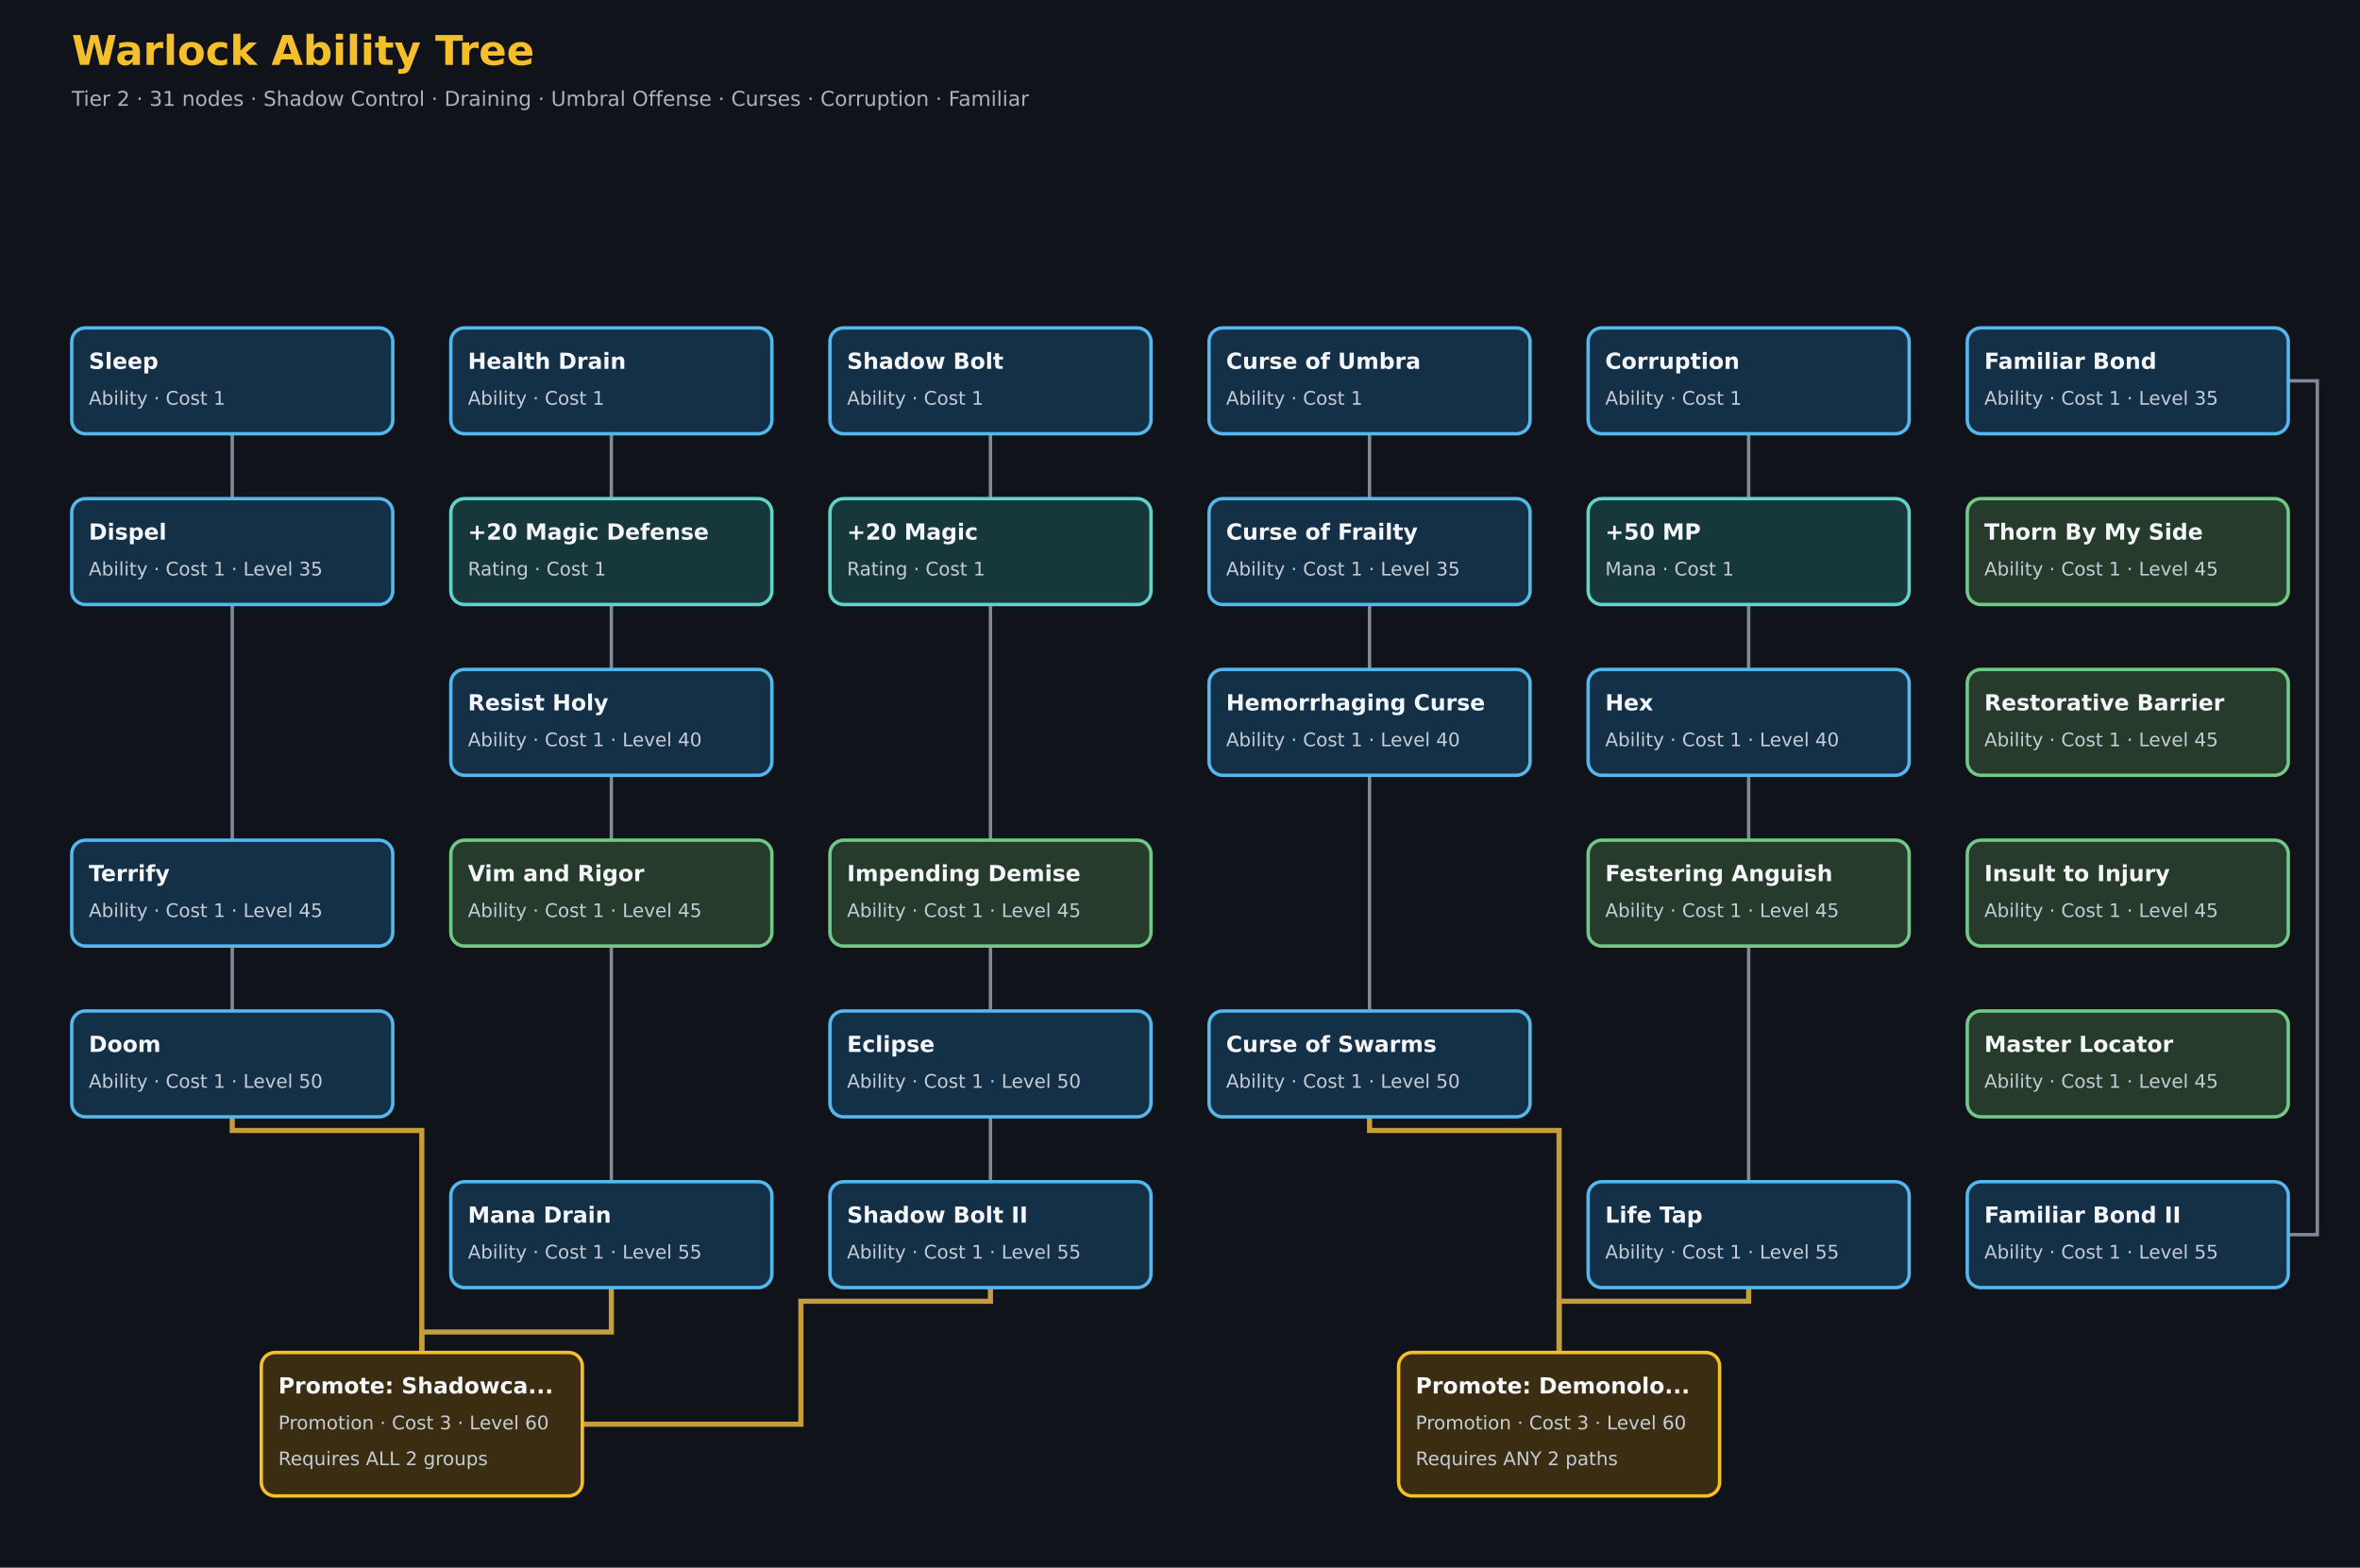
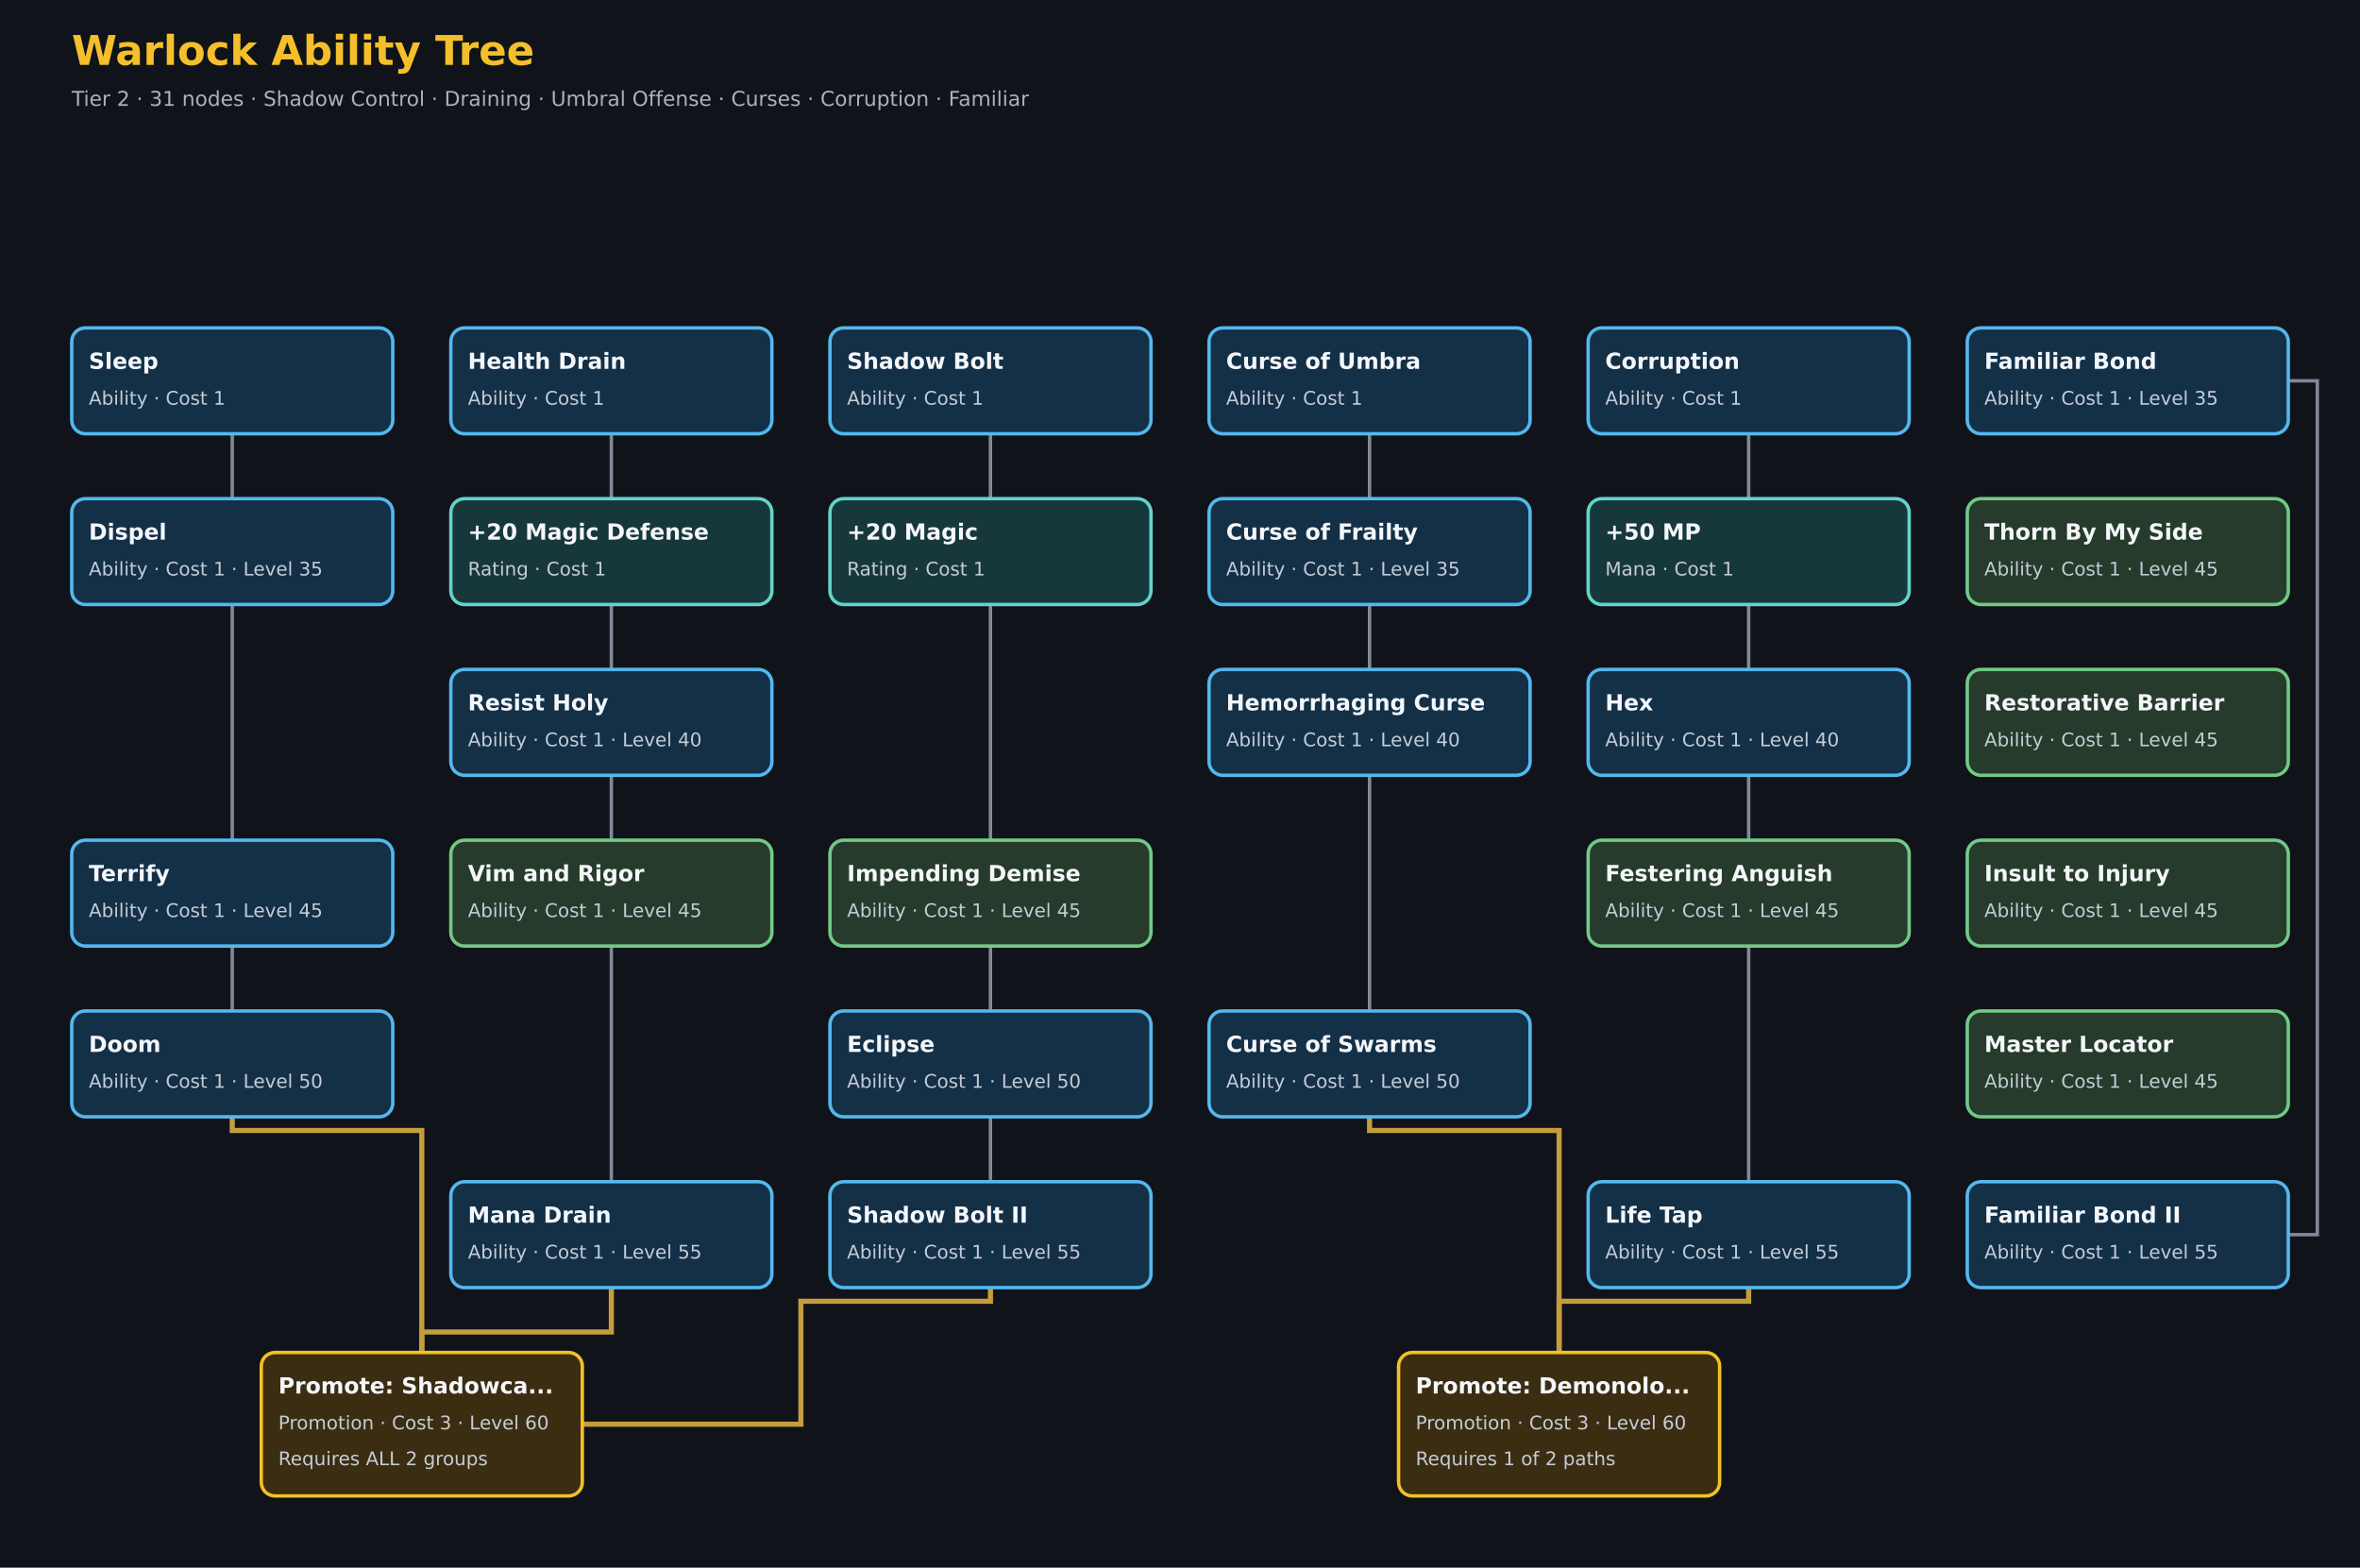
<svg xmlns="http://www.w3.org/2000/svg" width="1382" height="918" viewBox="0 0 1382 918">
  <style>
text{font-family:DejaVu Sans,Arial,sans-serif}
.title{fill:#f4bf2a;font-size:24px;font-weight:700}
.meta{fill:#aab2bf;font-size:12px}
.name{fill:#f4f6fa;font-size:13px;font-weight:700}
.detail{fill:#c5ccd6;font-size:11px}
.resource{fill:#e6bfdc;font-size:9px;font-weight:700}
.edge{fill:none;stroke:#7f8998;stroke-width:2}
.promotion-edge{fill:none;stroke:#c59d3d;stroke-width:3}
</style>
  <rect width="1382" height="918" fill="#10131a" />
  <text class="title" x="42" y="38">Warlock Ability Tree</text>
  <text class="meta" x="42" y="62">Tier 2 · 31 nodes · Shadow Control · Draining · Umbral Offense · Curses · Corruption · Familiar</text>
  <path class="edge" d="M 136.0 223.0 V 273.0 H 136.0 V 323.0" />
  <path class="edge" d="M 136.0 323.0 V 423.0 H 136.0 V 523.0" />
  <path class="edge" d="M 136.0 523.0 V 573.0 H 136.0 V 623.0" />
  <path class="edge" d="M 358.0 223.0 V 273.0 H 358.0 V 323.0" />
  <path class="edge" d="M 358.0 323.0 V 373.0 H 358.0 V 423.0" />
  <path class="edge" d="M 358.0 423.0 V 473.0 H 358.0 V 523.0" />
  <path class="edge" d="M 358.0 523.0 V 623.0 H 358.0 V 723.0" />
  <path class="edge" d="M 580.0 223.0 V 273.0 H 580.0 V 323.0" />
  <path class="edge" d="M 580.0 323.0 V 423.0 H 580.0 V 523.0" />
  <path class="edge" d="M 580.0 523.0 V 573.0 H 580.0 V 623.0" />
  <path class="edge" d="M 580.0 623.0 V 673.0 H 580.0 V 723.0" />
  <path class="edge" d="M 802.0 223.0 V 273.0 H 802.0 V 323.0" />
  <path class="edge" d="M 802.0 323.0 V 373.0 H 802.0 V 423.0" />
  <path class="edge" d="M 802.0 423.0 V 523.0 H 802.0 V 623.0" />
  <path class="edge" d="M 1024.0 223.0 V 273.0 H 1024.0 V 323.0" />
  <path class="edge" d="M 1024.0 323.0 V 373.0 H 1024.0 V 423.0" />
  <path class="edge" d="M 1024.0 423.0 V 473.0 H 1024.0 V 523.0" />
  <path class="edge" d="M 1024.0 523.0 V 623.0 H 1024.0 V 723.0" />
  <path class="edge" d="M 1340.0 223.0 H 1357.0 V 723.0 H 1340.0" />
  <path class="promotion-edge" d="M 136.0 654.0 V 662.0 H 247.0 V 834.0 H 153.0" />
  <path class="promotion-edge" d="M 358.0 754.0 V 780.0 H 247.0" />
  <path class="promotion-edge" d="M 247.0 780.0 V 792.0" />
  <path class="promotion-edge" d="M 580.0 754.0 V 762.0 H 469.0 V 834.0 H 341.0" />
  <path class="promotion-edge" d="M 802.0 654.0 V 662.0 H 913.0 V 834.0 H 819.0" />
  <path class="promotion-edge" d="M 1024.0 754.0 V 762.0 H 913.0 V 834.0 H 1007.0" />
  <rect x="42.0" y="192.0" width="188" height="62" rx="8" fill="#133047" stroke="#54b8ed" stroke-width="2" />
  <text class="name" x="52.0" y="216.0">Sleep</text>
  <text class="detail" x="52.0" y="237.0">Ability · Cost 1</text>
  <rect x="42.0" y="292.0" width="188" height="62" rx="8" fill="#133047" stroke="#54b8ed" stroke-width="2" />
  <text class="name" x="52.0" y="316.0">Dispel</text>
  <text class="detail" x="52.0" y="337.0">Ability · Cost 1 · Level 35</text>
  <rect x="42.0" y="492.0" width="188" height="62" rx="8" fill="#133047" stroke="#54b8ed" stroke-width="2" />
  <text class="name" x="52.0" y="516.0">Terrify</text>
  <text class="detail" x="52.0" y="537.0">Ability · Cost 1 · Level 45</text>
  <rect x="42.0" y="592.0" width="188" height="62" rx="8" fill="#133047" stroke="#54b8ed" stroke-width="2" />
  <text class="name" x="52.0" y="616.0">Doom</text>
  <text class="detail" x="52.0" y="637.0">Ability · Cost 1 · Level 50</text>
  <rect x="264.0" y="192.0" width="188" height="62" rx="8" fill="#133047" stroke="#54b8ed" stroke-width="2" />
  <text class="name" x="274.0" y="216.0">Health Drain</text>
  <text class="detail" x="274.0" y="237.0">Ability · Cost 1</text>
  <rect x="264.0" y="292.0" width="188" height="62" rx="8" fill="#17383a" stroke="#63d3ca" stroke-width="2" />
  <text class="name" x="274.0" y="316.0">+20 Magic Defense</text>
  <text class="detail" x="274.0" y="337.0">Rating · Cost 1</text>
  <rect x="264.0" y="392.0" width="188" height="62" rx="8" fill="#133047" stroke="#54b8ed" stroke-width="2" />
  <text class="name" x="274.0" y="416.0">Resist Holy</text>
  <text class="detail" x="274.0" y="437.0">Ability · Cost 1 · Level 40</text>
  <rect x="264.0" y="492.0" width="188" height="62" rx="8" fill="#263b2b" stroke="#72c987" stroke-width="2" />
  <text class="name" x="274.0" y="516.0">Vim and Rigor</text>
  <text class="detail" x="274.0" y="537.0">Ability · Cost 1 · Level 45</text>
  <rect x="264.0" y="692.0" width="188" height="62" rx="8" fill="#133047" stroke="#54b8ed" stroke-width="2" />
  <text class="name" x="274.0" y="716.0">Mana Drain</text>
  <text class="detail" x="274.0" y="737.0">Ability · Cost 1 · Level 55</text>
  <rect x="486.0" y="192.0" width="188" height="62" rx="8" fill="#133047" stroke="#54b8ed" stroke-width="2" />
  <text class="name" x="496.0" y="216.0">Shadow Bolt</text>
  <text class="detail" x="496.0" y="237.0">Ability · Cost 1</text>
  <rect x="486.0" y="292.0" width="188" height="62" rx="8" fill="#17383a" stroke="#63d3ca" stroke-width="2" />
  <text class="name" x="496.0" y="316.0">+20 Magic</text>
  <text class="detail" x="496.0" y="337.0">Rating · Cost 1</text>
  <rect x="486.0" y="492.0" width="188" height="62" rx="8" fill="#263b2b" stroke="#72c987" stroke-width="2" />
  <text class="name" x="496.0" y="516.0">Impending Demise</text>
  <text class="detail" x="496.0" y="537.0">Ability · Cost 1 · Level 45</text>
  <rect x="486.0" y="592.0" width="188" height="62" rx="8" fill="#133047" stroke="#54b8ed" stroke-width="2" />
  <text class="name" x="496.0" y="616.0">Eclipse</text>
  <text class="detail" x="496.0" y="637.0">Ability · Cost 1 · Level 50</text>
  <rect x="486.0" y="692.0" width="188" height="62" rx="8" fill="#133047" stroke="#54b8ed" stroke-width="2" />
  <text class="name" x="496.0" y="716.0">Shadow Bolt II</text>
  <text class="detail" x="496.0" y="737.0">Ability · Cost 1 · Level 55</text>
  <rect x="708.0" y="192.0" width="188" height="62" rx="8" fill="#133047" stroke="#54b8ed" stroke-width="2" />
  <text class="name" x="718.0" y="216.0">Curse of Umbra</text>
  <text class="detail" x="718.0" y="237.0">Ability · Cost 1</text>
  <rect x="708.0" y="292.0" width="188" height="62" rx="8" fill="#133047" stroke="#54b8ed" stroke-width="2" />
  <text class="name" x="718.0" y="316.0">Curse of Frailty</text>
  <text class="detail" x="718.0" y="337.0">Ability · Cost 1 · Level 35</text>
  <rect x="708.0" y="392.0" width="188" height="62" rx="8" fill="#133047" stroke="#54b8ed" stroke-width="2" />
  <text class="name" x="718.0" y="416.0">Hemorrhaging Curse</text>
  <text class="detail" x="718.0" y="437.0">Ability · Cost 1 · Level 40</text>
  <rect x="708.0" y="592.0" width="188" height="62" rx="8" fill="#133047" stroke="#54b8ed" stroke-width="2" />
  <text class="name" x="718.0" y="616.0">Curse of Swarms</text>
  <text class="detail" x="718.0" y="637.0">Ability · Cost 1 · Level 50</text>
  <rect x="930.0" y="192.0" width="188" height="62" rx="8" fill="#133047" stroke="#54b8ed" stroke-width="2" />
  <text class="name" x="940.0" y="216.0">Corruption</text>
  <text class="detail" x="940.0" y="237.0">Ability · Cost 1</text>
  <rect x="930.0" y="292.0" width="188" height="62" rx="8" fill="#17383a" stroke="#63d3ca" stroke-width="2" />
  <text class="name" x="940.0" y="316.0">+50 MP</text>
  <text class="detail" x="940.0" y="337.0">Mana · Cost 1</text>
  <rect x="930.0" y="392.0" width="188" height="62" rx="8" fill="#133047" stroke="#54b8ed" stroke-width="2" />
  <text class="name" x="940.0" y="416.0">Hex</text>
  <text class="detail" x="940.0" y="437.0">Ability · Cost 1 · Level 40</text>
  <rect x="930.0" y="492.0" width="188" height="62" rx="8" fill="#263b2b" stroke="#72c987" stroke-width="2" />
  <text class="name" x="940.0" y="516.0">Festering Anguish</text>
  <text class="detail" x="940.0" y="537.0">Ability · Cost 1 · Level 45</text>
  <rect x="930.0" y="692.0" width="188" height="62" rx="8" fill="#133047" stroke="#54b8ed" stroke-width="2" />
  <text class="name" x="940.0" y="716.0">Life Tap</text>
  <text class="detail" x="940.0" y="737.0">Ability · Cost 1 · Level 55</text>
  <rect x="1152.0" y="192.0" width="188" height="62" rx="8" fill="#133047" stroke="#54b8ed" stroke-width="2" />
  <text class="name" x="1162.0" y="216.0">Familiar Bond</text>
  <text class="detail" x="1162.0" y="237.0">Ability · Cost 1 · Level 35</text>
  <rect x="1152.0" y="292.0" width="188" height="62" rx="8" fill="#263b2b" stroke="#72c987" stroke-width="2" />
  <text class="name" x="1162.0" y="316.0">Thorn By My Side</text>
  <text class="detail" x="1162.0" y="337.0">Ability · Cost 1 · Level 45</text>
  <rect x="1152.0" y="392.0" width="188" height="62" rx="8" fill="#263b2b" stroke="#72c987" stroke-width="2" />
  <text class="name" x="1162.0" y="416.0">Restorative Barrier</text>
  <text class="detail" x="1162.0" y="437.0">Ability · Cost 1 · Level 45</text>
  <rect x="1152.0" y="492.0" width="188" height="62" rx="8" fill="#263b2b" stroke="#72c987" stroke-width="2" />
  <text class="name" x="1162.0" y="516.0">Insult to Injury</text>
  <text class="detail" x="1162.0" y="537.0">Ability · Cost 1 · Level 45</text>
  <rect x="1152.0" y="592.0" width="188" height="62" rx="8" fill="#263b2b" stroke="#72c987" stroke-width="2" />
  <text class="name" x="1162.0" y="616.0">Master Locator</text>
  <text class="detail" x="1162.0" y="637.0">Ability · Cost 1 · Level 45</text>
  <rect x="1152.0" y="692.0" width="188" height="62" rx="8" fill="#133047" stroke="#54b8ed" stroke-width="2" />
  <text class="name" x="1162.0" y="716.0">Familiar Bond II</text>
  <text class="detail" x="1162.0" y="737.0">Ability · Cost 1 · Level 55</text>
  <rect x="153.0" y="792.0" width="188" height="84" rx="8" fill="#3b2d12" stroke="#f4bf2a" stroke-width="2" />
  <text class="name" x="163.0" y="816.0">Promote: Shadowca...</text>
  <text class="detail" x="163.0" y="837.0">Promotion · Cost 3 · Level 60</text>
  <text class="detail" x="163.0" y="858.0">Requires ALL 2 groups</text>
  <rect x="819.0" y="792.0" width="188" height="84" rx="8" fill="#3b2d12" stroke="#f4bf2a" stroke-width="2" />
  <text class="name" x="829.0" y="816.0">Promote: Demonolo...</text>
  <text class="detail" x="829.0" y="837.0">Promotion · Cost 3 · Level 60</text>
-   <text class="detail" x="829.0" y="858.0">Requires ANY 2 paths</text>
+   <text class="detail" x="829.0" y="858.0">Requires 1 of 2 paths</text>
</svg>
